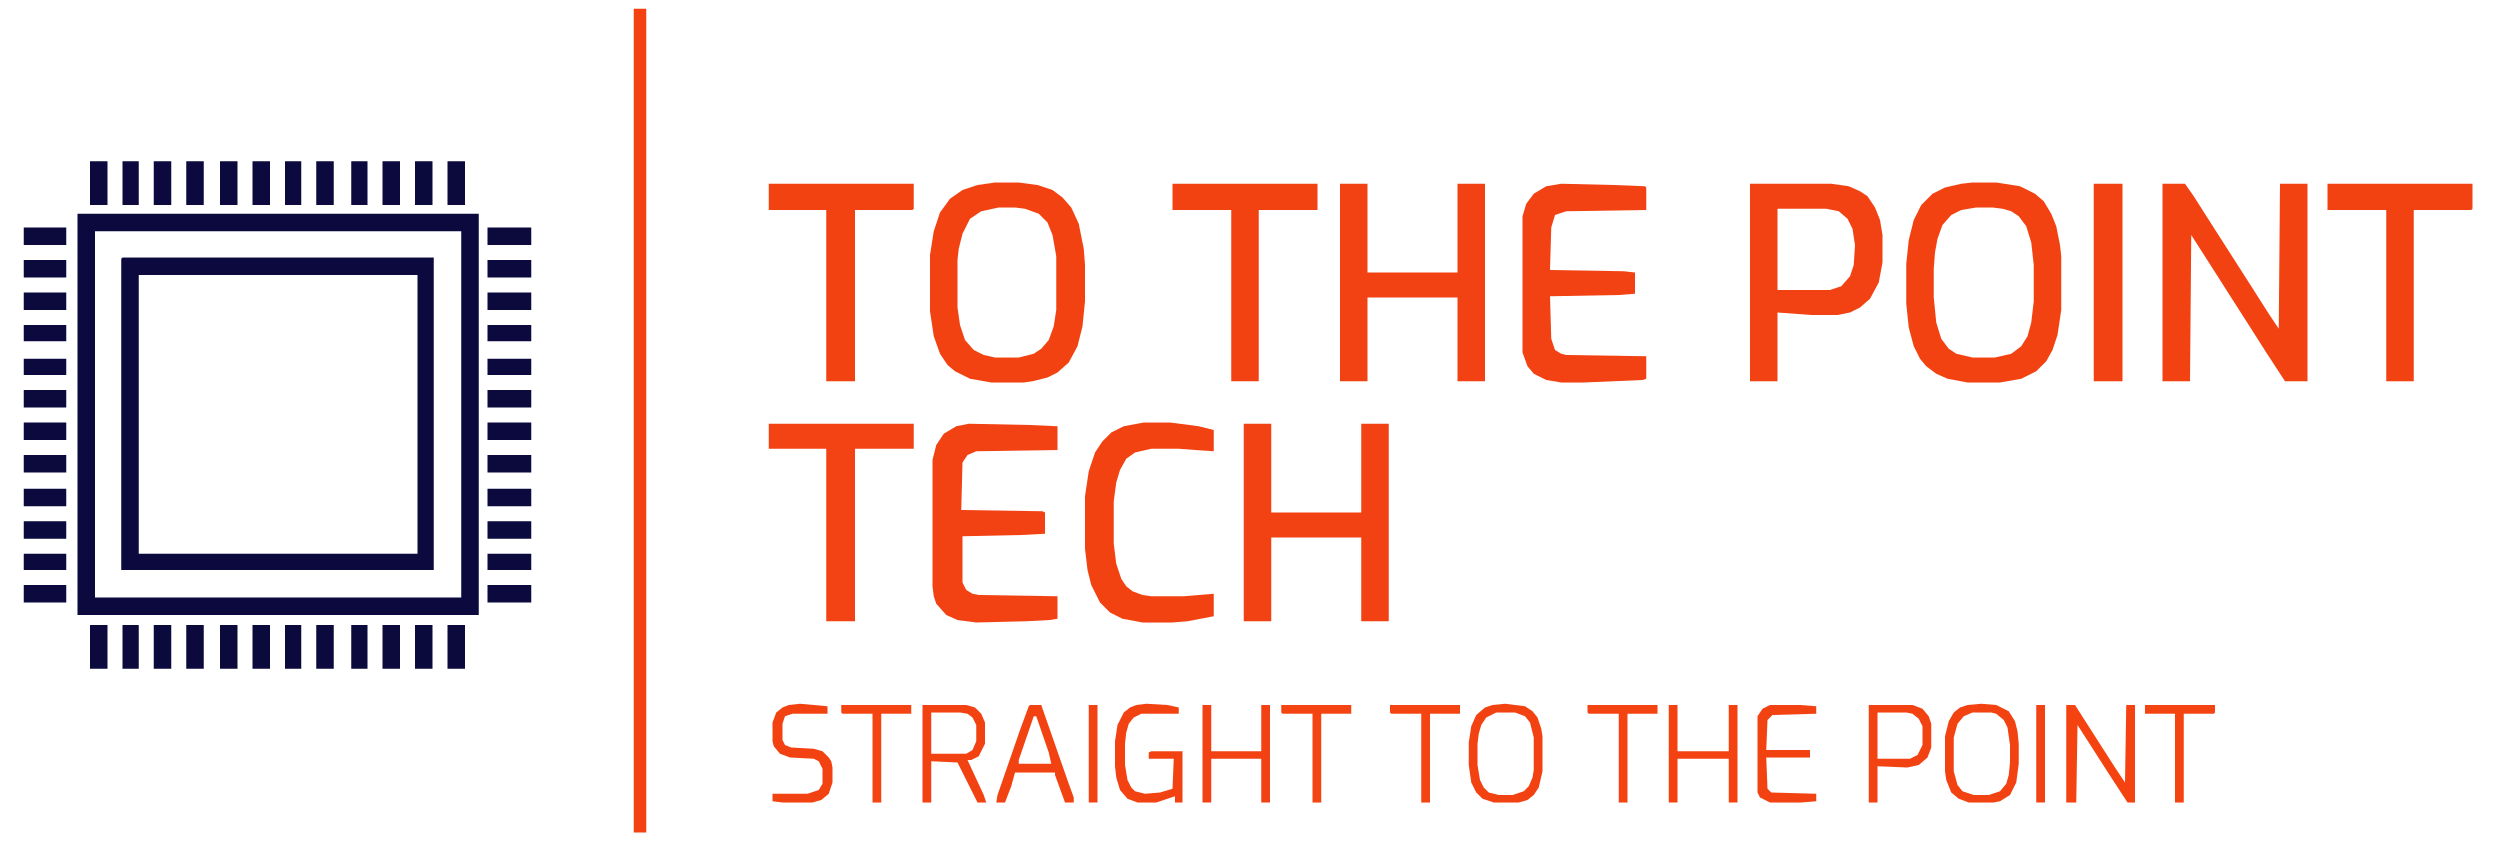
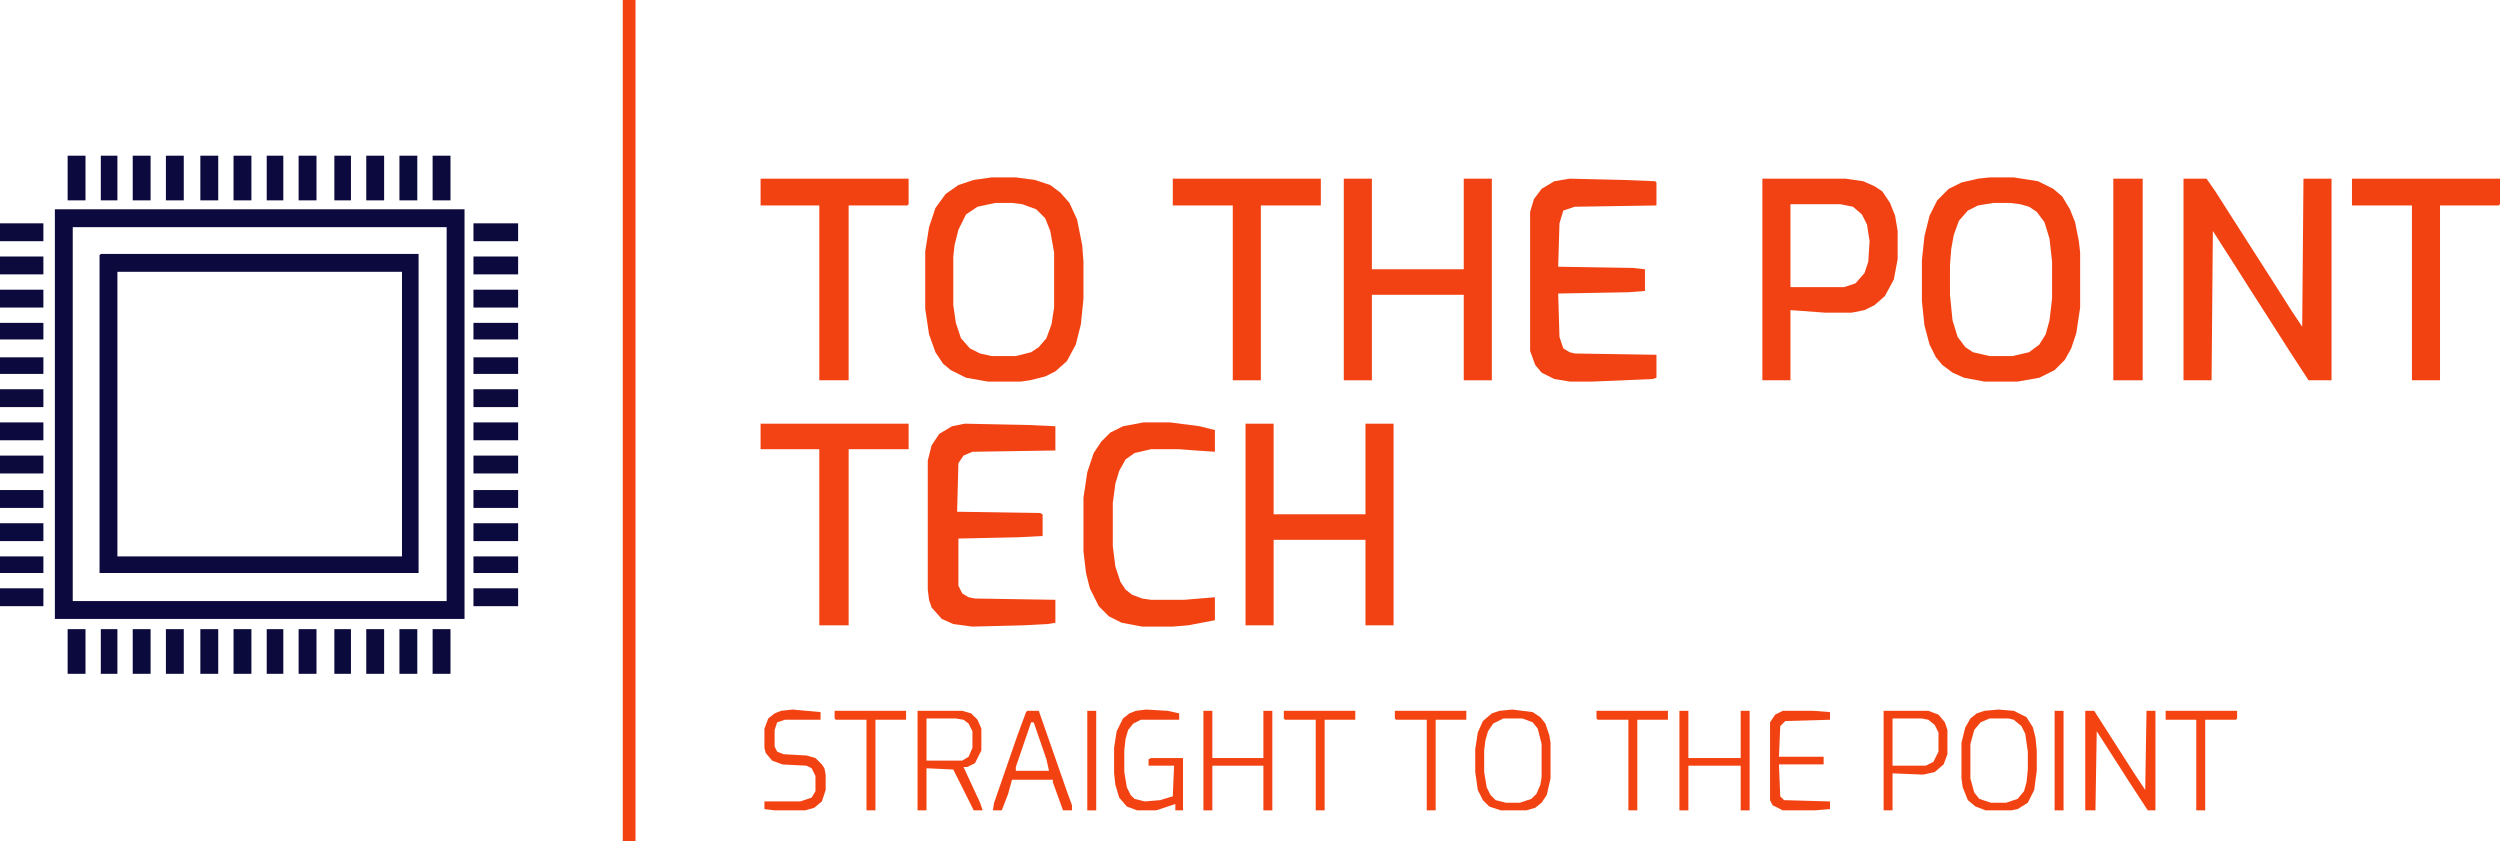
- <svg xmlns="http://www.w3.org/2000/svg" version="1.1" width="2000" height="673">
+ <svg xmlns="http://www.w3.org/2000/svg" version="1.1" viewBox="19 7 1959 659">
  <path d="M0,0 L321,0 L321,321 L0,321 Z M14,14 L14,307 L307,307 L307,14 Z " fill="#0B093D" transform="translate(62,171)" />
  <path d="M0,0 L249,0 L249,250 L-1,250 L-1,1 Z M13,14 L13,237 L236,237 L236,14 Z " fill="#0B093D" transform="translate(98,206)" />
  <path d="M0,0 L18,0 L25,10 L39,32 L55,57 L71,82 L85,104 L93,116 L94,0 L116,0 L116,158 L98,158 L83,135 L69,113 L53,88 L39,66 L23,41 L22,158 L0,158 Z " fill="#F34212" transform="translate(1730,147)" />
  <path d="M0,0 L19,0 L34,2 L46,6 L54,12 L61,20 L67,33 L71,53 L72,66 L72,95 L70,115 L66,131 L59,144 L50,152 L42,156 L30,159 L23,160 L-3,160 L-20,157 L-32,151 L-38,146 L-44,137 L-49,123 L-52,103 L-52,58 L-49,39 L-44,24 L-36,13 L-26,6 L-14,2 Z M3,20 L-11,23 L-20,29 L-26,41 L-29,53 L-30,62 L-30,100 L-28,114 L-24,126 L-17,134 L-9,138 L0,140 L19,140 L31,137 L37,133 L43,126 L47,115 L49,102 L49,59 L46,42 L42,32 L35,25 L24,21 L16,20 Z " fill="#F34212" transform="translate(796,146)" />
  <path d="M0,0 L19,0 L38,3 L50,9 L57,15 L63,25 L67,35 L70,50 L71,59 L71,102 L68,122 L64,134 L59,143 L51,151 L39,157 L22,160 L-4,160 L-20,157 L-29,153 L-37,147 L-42,141 L-47,131 L-51,116 L-53,97 L-53,65 L-51,46 L-47,30 L-41,18 L-32,9 L-22,4 L-9,1 Z M3,20 L-9,22 L-17,26 L-24,34 L-28,45 L-30,56 L-31,69 L-31,92 L-29,112 L-25,125 L-19,133 L-13,137 L0,140 L18,140 L31,137 L39,131 L44,123 L47,112 L49,95 L49,66 L47,48 L43,35 L37,27 L31,23 L24,21 L16,20 Z " fill="#F34212" transform="translate(1578,146)" />
  <path d="M0,0 L22,0 L22,71 L94,71 L94,0 L116,0 L116,158 L94,158 L94,91 L22,91 L22,158 L0,158 Z " fill="#F24112" transform="translate(995,339)" />
  <path d="M0,0 L22,0 L22,71 L94,71 L94,0 L116,0 L116,158 L94,158 L94,91 L22,91 L22,158 L0,158 Z " fill="#F24112" transform="translate(1072,147)" />
  <path d="M0,0 L65,0 L79,2 L88,6 L94,10 L100,19 L104,29 L106,41 L106,63 L103,79 L96,92 L88,99 L80,103 L70,105 L49,105 L22,103 L22,158 L0,158 Z M22,20 L22,85 L64,85 L73,82 L80,74 L83,65 L84,49 L82,36 L78,28 L71,22 L61,20 Z " fill="#F24112" transform="translate(1400,147)" />
  <path d="M0,0 L49,1 L71,2 L71,21 L6,22 L-1,25 L-5,31 L-6,69 L59,70 L61,71 L61,88 L42,89 L-5,90 L-5,127 L-2,133 L3,136 L8,137 L71,138 L71,156 L65,157 L46,158 L6,159 L-9,157 L-18,153 L-26,144 L-28,138 L-29,130 L-29,29 L-26,17 L-20,8 L-10,2 Z " fill="#F24112" transform="translate(775,339)" />
  <path d="M0,0 L42,1 L67,2 L68,3 L68,21 L4,22 L-5,25 L-8,35 L-9,69 L50,70 L59,71 L59,88 L46,89 L-9,90 L-8,124 L-5,133 L0,136 L4,137 L68,138 L68,156 L65,157 L18,159 L0,159 L-12,157 L-22,152 L-27,146 L-31,135 L-31,26 L-28,16 L-22,8 L-12,2 Z " fill="#F24112" transform="translate(1249,147)" />
  <path d="M0,0 L10,0 L10,659 L0,659 Z " fill="#F34112" transform="translate(507,7)" />
  <path d="M0,0 L21,0 L44,3 L56,6 L56,23 L41,22 L28,21 L6,21 L-7,24 L-14,29 L-19,38 L-22,48 L-24,63 L-24,97 L-22,113 L-18,125 L-14,131 L-9,135 L-1,138 L6,139 L32,139 L56,137 L56,155 L35,159 L23,160 L-1,160 L-17,157 L-27,152 L-35,144 L-42,130 L-45,118 L-47,101 L-47,59 L-44,39 L-39,24 L-33,15 L-26,8 L-16,3 Z " fill="#F34212" transform="translate(915,338)" />
  <path d="M0,0 L116,0 L116,20 L115,21 L69,21 L69,158 L46,158 L46,21 L0,21 Z " fill="#F34212" transform="translate(615,147)" />
  <path d="M0,0 L116,0 L116,20 L69,20 L69,158 L46,158 L46,20 L0,20 Z " fill="#F34213" transform="translate(615,339)" />
  <path d="M0,0 L116,0 L116,21 L69,21 L69,158 L47,158 L47,21 L0,21 Z " fill="#F34212" transform="translate(938,147)" />
  <path d="M0,0 L116,0 L116,20 L115,21 L69,21 L69,158 L47,158 L47,21 L0,21 Z " fill="#F34212" transform="translate(1862,147)" />
  <path d="M0,0 L23,0 L23,158 L0,158 Z " fill="#F24112" transform="translate(1675,147)" />
  <path d="M0,0 L7,0 L23,25 L39,50 L47,62 L48,0 L55,0 L55,78 L49,78 L34,55 L18,30 L9,16 L8,78 L0,78 Z " fill="#F44311" transform="translate(1653,564)" />
  <path d="M0,0 L35,0 L42,2 L47,7 L50,14 L50,31 L45,41 L39,44 L36,44 L49,72 L51,78 L44,78 L36,62 L28,46 L7,45 L7,78 L0,78 Z M7,6 L7,39 L35,39 L40,36 L43,29 L43,16 L40,10 L36,7 L30,6 Z " fill="#F34212" transform="translate(738,564)" />
  <path d="M0,0 L16,2 L22,6 L26,11 L29,20 L30,26 L30,54 L27,67 L23,73 L18,77 L11,79 L-9,79 L-18,76 L-23,71 L-27,63 L-29,49 L-29,31 L-27,18 L-23,9 L-16,3 L-10,1 Z M-7,7 L-15,11 L-19,17 L-21,24 L-22,32 L-22,49 L-20,61 L-17,67 L-13,71 L-5,73 L6,73 L15,70 L19,66 L22,59 L23,53 L23,27 L20,15 L16,10 L8,7 Z " fill="#F34212" transform="translate(1204,563)" />
  <path d="M0,0 L12,1 L22,6 L27,14 L29,22 L30,32 L30,48 L28,63 L23,73 L15,78 L10,79 L-10,79 L-18,76 L-24,71 L-28,61 L-29,54 L-29,26 L-26,14 L-22,7 L-17,3 L-11,1 Z M-7,7 L-14,10 L-19,16 L-22,27 L-22,54 L-19,65 L-15,70 L-6,73 L6,73 L15,70 L20,64 L22,57 L23,47 L23,33 L21,19 L18,13 L12,8 L8,7 Z " fill="#F34212" transform="translate(1585,563)" />
  <path d="M0,0 L17,1 L26,3 L26,8 L-4,8 L-10,11 L-14,16 L-16,23 L-17,32 L-17,49 L-15,61 L-12,67 L-9,70 L-1,72 L11,71 L21,68 L22,44 L2,44 L2,39 L4,38 L29,38 L29,79 L23,79 L23,74 L8,79 L-7,79 L-15,76 L-21,69 L-24,59 L-25,50 L-25,30 L-23,17 L-18,7 L-13,3 L-8,1 Z " fill="#F34212" transform="translate(917,563)" />
  <path d="M0,0 L7,0 L7,37 L48,37 L48,0 L55,0 L55,78 L48,78 L48,43 L7,43 L7,78 L0,78 Z " fill="#F34112" transform="translate(1335,564)" />
  <path d="M0,0 L9,0 L31,63 L35,74 L35,78 L28,78 L20,56 L20,54 L-12,54 L-15,65 L-20,78 L-27,78 L-26,72 L-8,20 L-1,1 Z M3,9 L-9,44 L-9,47 L17,47 L15,38 L5,9 Z " fill="#F34212" transform="translate(824,564)" />
  <path d="M0,0 L7,0 L7,37 L47,37 L47,0 L54,0 L54,78 L47,78 L47,43 L7,43 L7,78 L0,78 Z " fill="#F24112" transform="translate(962,564)" />
  <path d="M0,0 L35,0 L43,3 L48,9 L50,15 L50,34 L47,42 L40,48 L31,50 L7,49 L7,78 L0,78 Z M7,6 L7,43 L33,43 L39,40 L43,32 L43,17 L40,11 L35,7 L30,6 Z " fill="#F34212" transform="translate(1495,564)" />
  <path d="M0,0 L24,0 L37,1 L37,7 L2,8 L-2,12 L-3,36 L32,36 L32,42 L-3,42 L-2,67 L1,70 L37,71 L37,77 L25,78 L0,78 L-8,74 L-10,70 L-10,9 L-6,3 Z " fill="#F24212" transform="translate(1416,564)" />
  <path d="M0,0 L22,2 L22,8 L-6,8 L-12,10 L-14,16 L-14,29 L-12,33 L-7,35 L11,36 L18,38 L23,43 L25,46 L26,51 L26,63 L23,72 L17,77 L10,79 L-14,79 L-22,78 L-22,72 L6,72 L15,69 L18,64 L18,52 L15,46 L11,44 L-8,43 L-16,40 L-21,34 L-22,30 L-22,15 L-19,7 L-14,3 L-9,1 Z " fill="#F34212" transform="translate(640,563)" />
  <path d="M0,0 L56,0 L56,6 L55,7 L31,7 L31,78 L24,78 L24,7 L0,7 Z " fill="#F34411" transform="translate(1716,564)" />
  <path d="M0,0 L56,0 L56,7 L32,7 L32,78 L25,78 L25,7 L1,7 L0,6 Z " fill="#F34311" transform="translate(1270,564)" />
  <path d="M0,0 L56,0 L56,7 L32,7 L32,78 L25,78 L25,7 L1,7 L0,6 Z " fill="#F34411" transform="translate(1112,564)" />
  <path d="M0,0 L56,0 L56,7 L32,7 L32,78 L25,78 L25,7 L1,7 L0,6 Z " fill="#F34411" transform="translate(1025,564)" />
  <path d="M0,0 L56,0 L56,7 L32,7 L32,78 L25,78 L25,7 L1,7 L0,6 Z " fill="#F34412" transform="translate(673,564)" />
  <path d="M0,0 L7,0 L7,78 L0,78 Z " fill="#F24112" transform="translate(1629,564)" />
  <path d="M0,0 L7,0 L7,78 L0,78 Z " fill="#F24112" transform="translate(871,564)" />
  <path d="M0,0 L14,0 L14,35 L0,35 Z " fill="#0C0A3D" transform="translate(358,500)" />
  <path d="M0,0 L14,0 L14,35 L0,35 Z " fill="#0B0A3D" transform="translate(332,500)" />
  <path d="M0,0 L14,0 L14,35 L0,35 Z " fill="#0C0A3D" transform="translate(306,500)" />
  <path d="M0,0 L14,0 L14,35 L0,35 Z " fill="#0B093D" transform="translate(253,500)" />
  <path d="M0,0 L14,0 L14,35 L0,35 Z " fill="#0B0A3D" transform="translate(202,500)" />
  <path d="M0,0 L14,0 L14,35 L0,35 Z " fill="#0C0A3D" transform="translate(176,500)" />
  <path d="M0,0 L14,0 L14,35 L0,35 Z " fill="#0C093D" transform="translate(149,500)" />
  <path d="M0,0 L14,0 L14,35 L0,35 Z " fill="#0B0A3D" transform="translate(123,500)" />
  <path d="M0,0 L14,0 L14,35 L0,35 Z " fill="#0B093D" transform="translate(72,500)" />
  <path d="M0,0 L35,0 L35,14 L0,14 Z " fill="#0B093D" transform="translate(390,468)" />
  <path d="M0,0 L35,0 L35,14 L0,14 Z " fill="#0B0A3E" transform="translate(390,417)" />
  <path d="M0,0 L35,0 L35,14 L0,14 Z " fill="#0B093E" transform="translate(390,391)" />
  <path d="M0,0 L35,0 L35,14 L0,14 Z " fill="#0C093D" transform="translate(390,364)" />
  <path d="M0,0 L35,0 L35,14 L0,14 Z " fill="#0B093E" transform="translate(390,338)" />
  <path d="M0,0 L35,0 L35,14 L0,14 Z " fill="#0C0A3D" transform="translate(390,312)" />
  <path d="M0,0 L35,0 L35,14 L0,14 Z " fill="#0C0A3D" transform="translate(390,234)" />
  <path d="M0,0 L35,0 L35,14 L0,14 Z " fill="#0B093E" transform="translate(390,208)" />
  <path d="M0,0 L35,0 L35,14 L0,14 Z " fill="#0C093D" transform="translate(390,182)" />
  <path d="M0,0 L14,0 L14,35 L0,35 Z " fill="#0C0A3D" transform="translate(358,129)" />
  <path d="M0,0 L14,0 L14,35 L0,35 Z " fill="#0B0A3D" transform="translate(332,129)" />
  <path d="M0,0 L14,0 L14,35 L0,35 Z " fill="#0B093D" transform="translate(306,129)" />
  <path d="M0,0 L14,0 L14,35 L0,35 Z " fill="#0B093D" transform="translate(253,129)" />
  <path d="M0,0 L14,0 L14,35 L0,35 Z " fill="#0B093D" transform="translate(202,129)" />
  <path d="M0,0 L14,0 L14,35 L0,35 Z " fill="#0B093D" transform="translate(176,129)" />
  <path d="M0,0 L14,0 L14,35 L0,35 Z " fill="#0B093D" transform="translate(149,129)" />
  <path d="M0,0 L14,0 L14,35 L0,35 Z " fill="#0B093D" transform="translate(123,129)" />
  <path d="M0,0 L14,0 L14,35 L0,35 Z " fill="#0B093D" transform="translate(72,129)" />
  <path d="M0,0 L34,0 L34,14 L0,14 Z " fill="#0B093D" transform="translate(19,468)" />
  <path d="M0,0 L34,0 L34,14 L0,14 Z " fill="#0B0A3E" transform="translate(19,417)" />
  <path d="M0,0 L34,0 L34,14 L0,14 Z " fill="#0B093E" transform="translate(19,391)" />
  <path d="M0,0 L34,0 L34,14 L0,14 Z " fill="#0C093D" transform="translate(19,364)" />
  <path d="M0,0 L34,0 L34,14 L0,14 Z " fill="#0B093E" transform="translate(19,338)" />
  <path d="M0,0 L34,0 L34,14 L0,14 Z " fill="#0C0A3D" transform="translate(19,312)" />
  <path d="M0,0 L34,0 L34,14 L0,14 Z " fill="#0C0A3D" transform="translate(19,234)" />
  <path d="M0,0 L34,0 L34,14 L0,14 Z " fill="#0C093D" transform="translate(19,208)" />
  <path d="M0,0 L34,0 L34,14 L0,14 Z " fill="#0C093D" transform="translate(19,182)" />
  <path d="M0,0 L13,0 L13,35 L0,35 Z " fill="#0B0A3D" transform="translate(281,500)" />
  <path d="M0,0 L13,0 L13,35 L0,35 Z " fill="#0C0A3D" transform="translate(228,500)" />
  <path d="M0,0 L13,0 L13,35 L0,35 Z " fill="#0C0A3D" transform="translate(98,500)" />
  <path d="M0,0 L35,0 L35,13 L0,13 Z " fill="#0B093E" transform="translate(390,443)" />
  <path d="M0,0 L35,0 L35,13 L0,13 Z " fill="#0B093E" transform="translate(390,287)" />
  <path d="M0,0 L35,0 L35,13 L0,13 Z " fill="#0B093E" transform="translate(390,260)" />
  <path d="M0,0 L13,0 L13,35 L0,35 Z " fill="#0B093D" transform="translate(281,129)" />
  <path d="M0,0 L13,0 L13,35 L0,35 Z " fill="#0B093D" transform="translate(228,129)" />
  <path d="M0,0 L13,0 L13,35 L0,35 Z " fill="#0B093D" transform="translate(98,129)" />
  <path d="M0,0 L34,0 L34,13 L0,13 Z " fill="#0B093D" transform="translate(19,443)" />
  <path d="M0,0 L34,0 L34,13 L0,13 Z " fill="#0B093E" transform="translate(19,287)" />
  <path d="M0,0 L34,0 L34,13 L0,13 Z " fill="#0B093E" transform="translate(19,260)" />
</svg>
